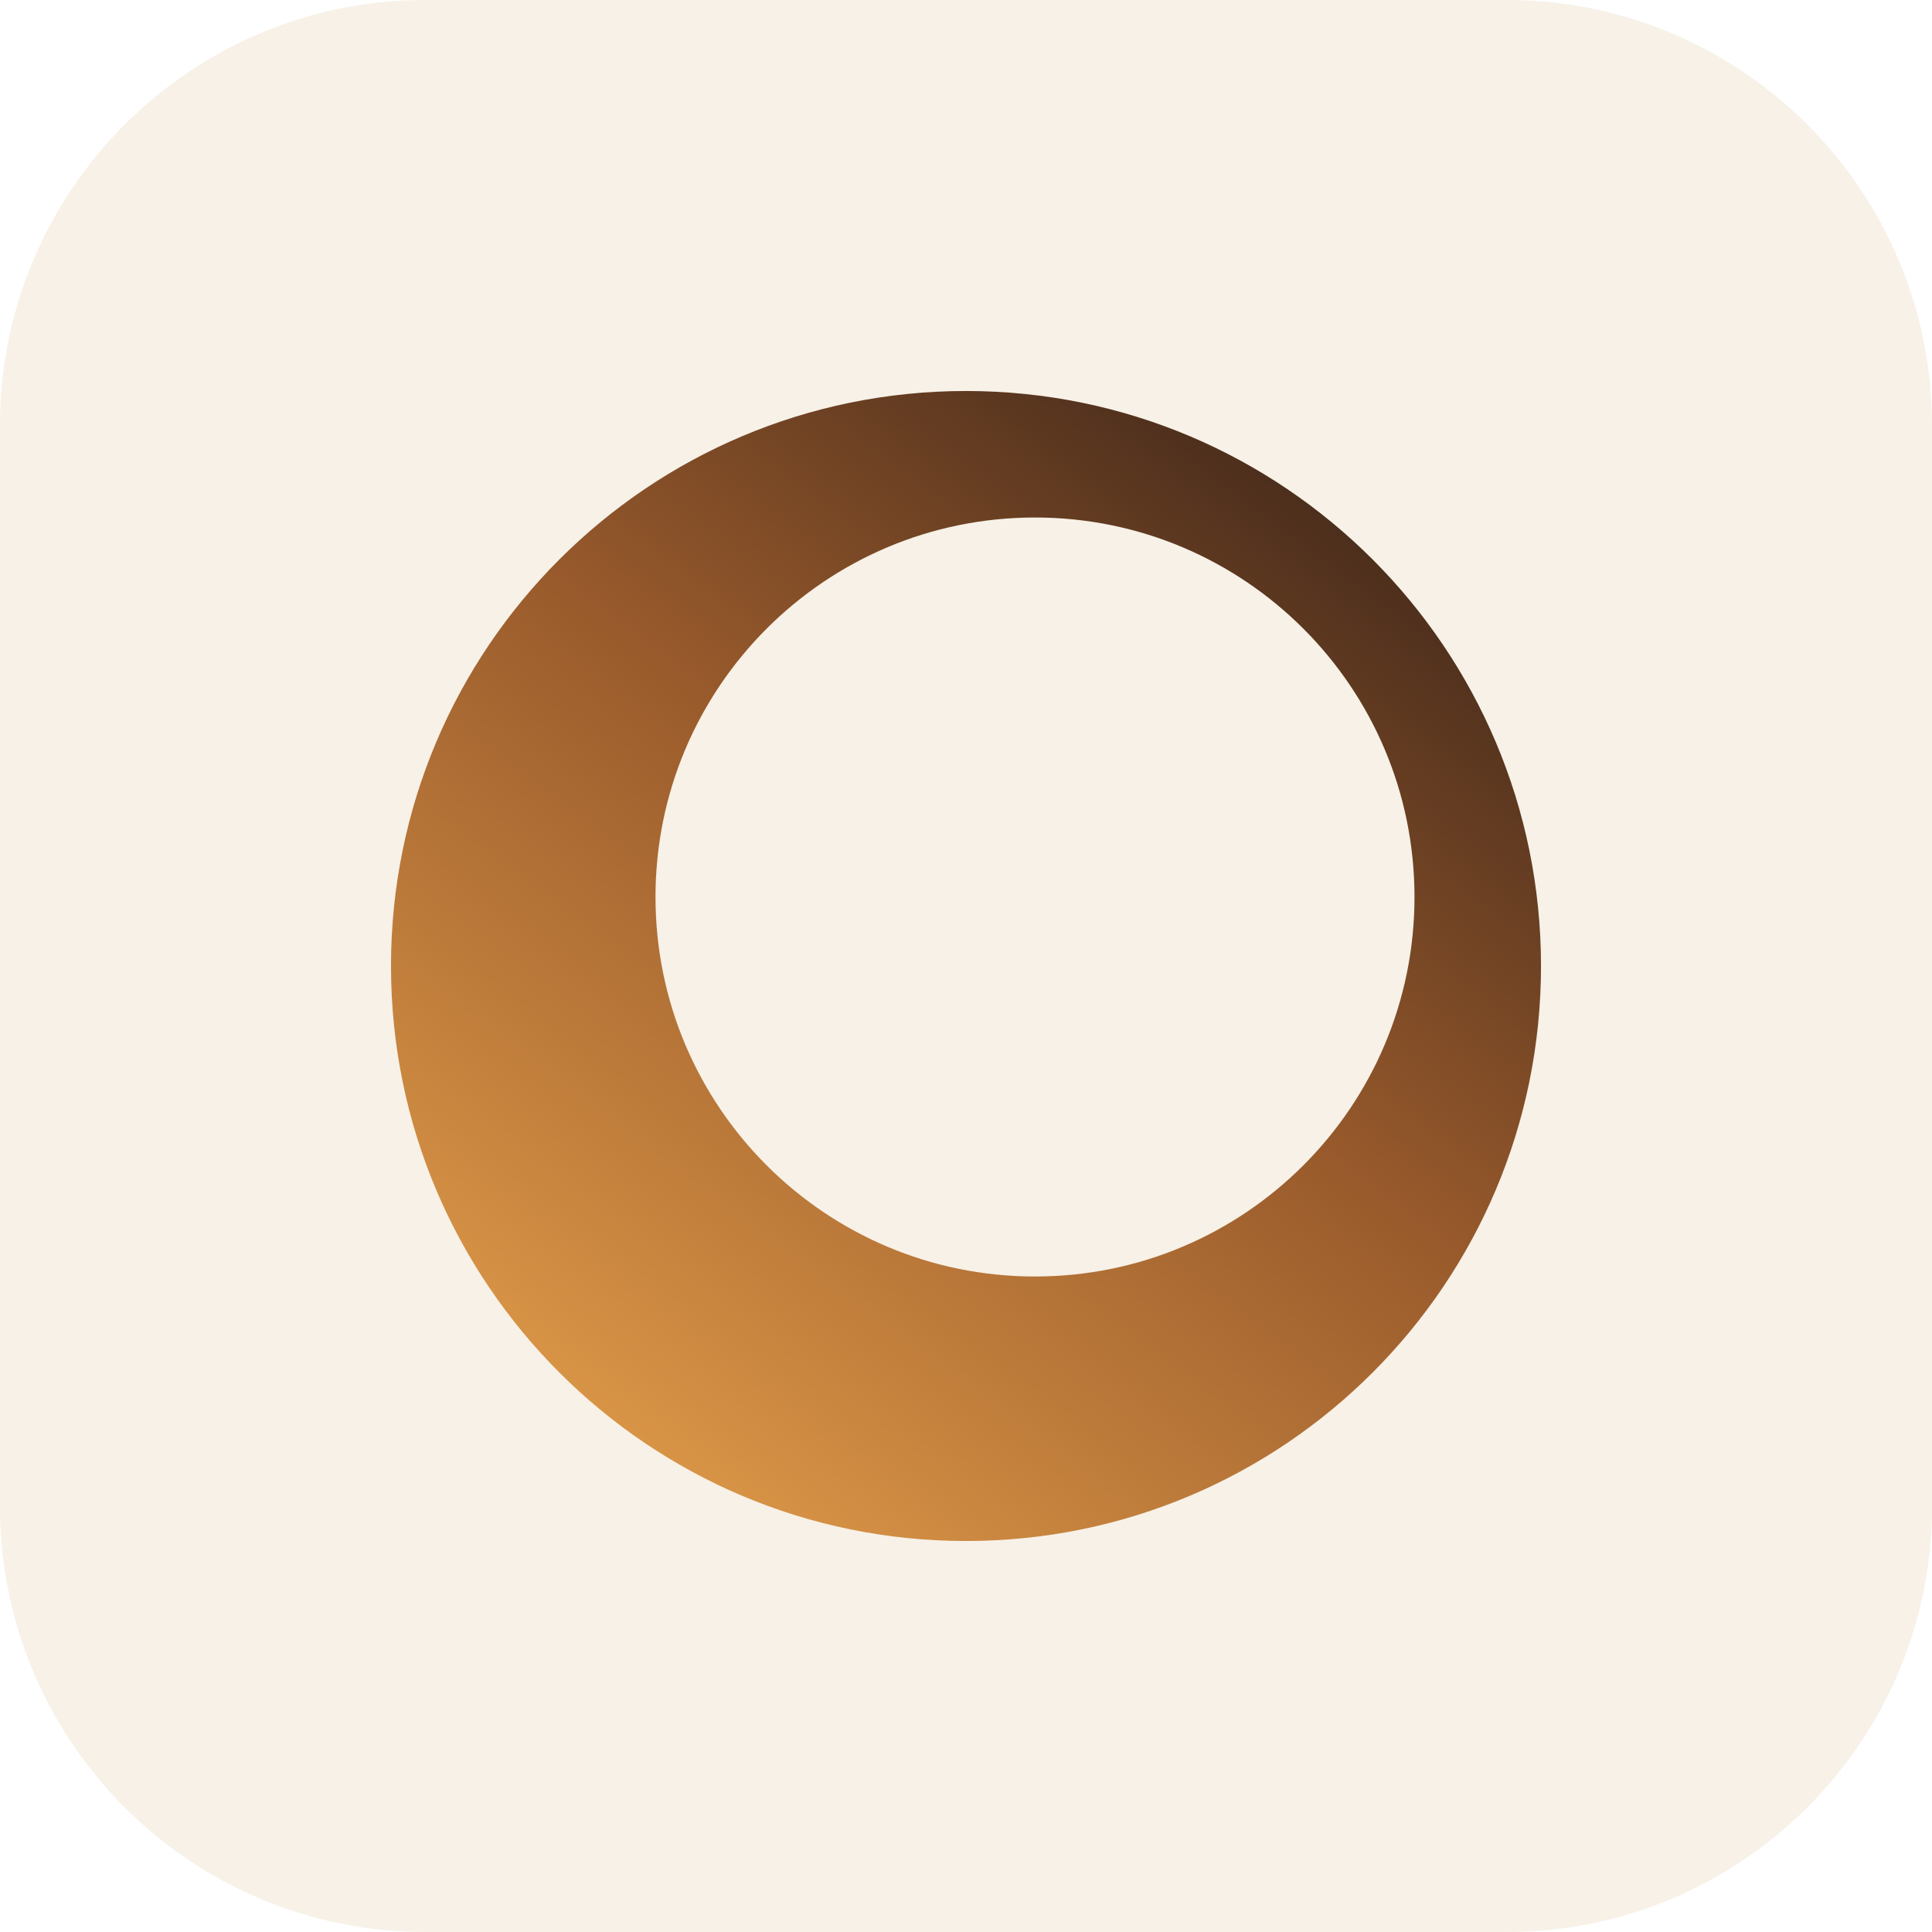
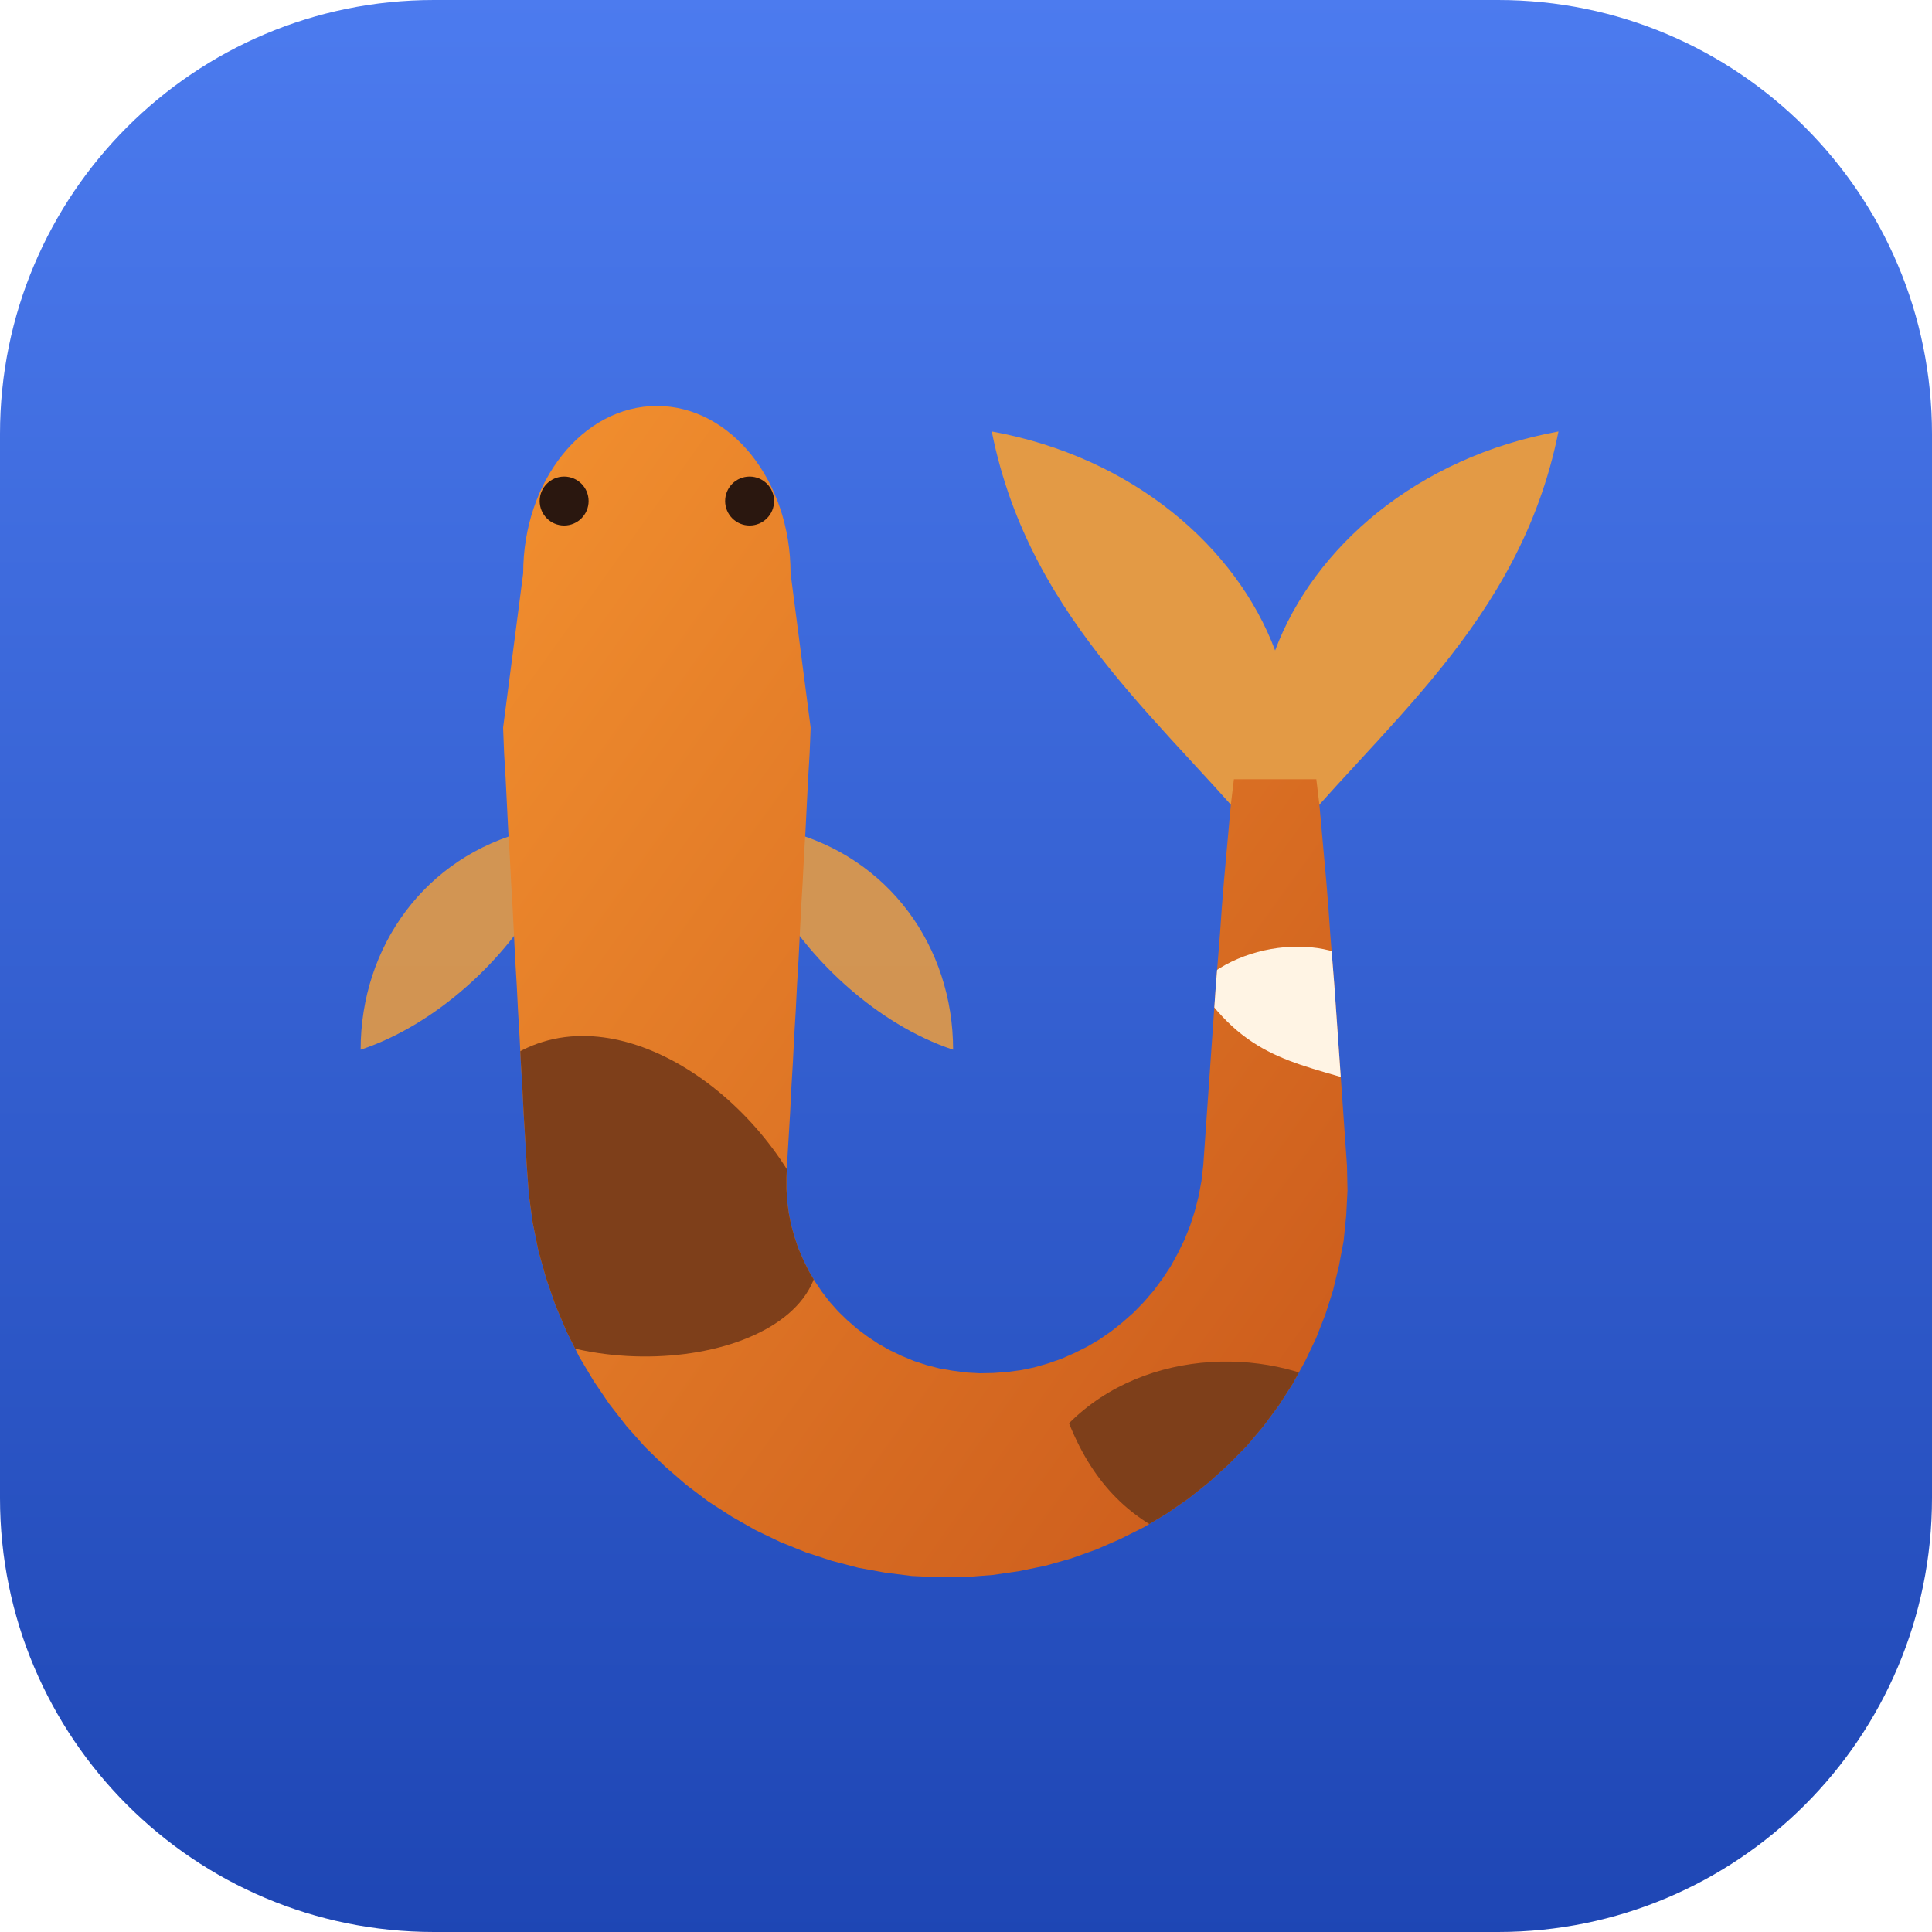
- <svg xmlns="http://www.w3.org/2000/svg" viewBox="0 0 84 84" width="84" height="84" fill="none">
+ <svg xmlns="http://www.w3.org/2000/svg" viewBox="0 0 1024 1024" width="1024" height="1024" fill="none">
  <defs>
-     <linearGradient id="gumbrat" x1="0.1" y1="1" x2="0.85" y2="0">
-       <stop offset="0" stop-color="#E8A24C" />
-       <stop offset="0.55" stop-color="#9A5B2C" />
-       <stop offset="1" stop-color="#3A2419" />
+     <linearGradient id="t" x1="0" y1="0" x2="0" y2="1">
+       <stop offset="0" stop-color="#4C7BEF" />
+       <stop offset="1" stop-color="#1E46B4" />
    </linearGradient>
  </defs>
-   <rect width="84" height="84" rx="18.5" fill="#F7F1E7" />
-   <g transform="translate(10,10)">
-     <path fill-rule="evenodd" d="M7.00,32.00 a25.00,25.00 0 1,1 50.00,0 a25.00,25.00 0 1,1 -50.00,0 Z M18.50,29.00 a16.50,16.50 0 1,1 33.00,0 a16.50,16.50 0 1,1 -33.00,0 Z" fill="url(#gumbrat)" />
+   <rect width="1024" height="1024" rx="230" fill="url(#t)" />
+   <g transform="translate(75.09 153.60) scale(13.6533)">
+     <defs>
+       <linearGradient id="k-g" x1="0" y1="0" x2="1" y2="1">
+         <stop offset="0" stop-color="#F2902F" />
+         <stop offset="1" stop-color="#C9581B" />
+       </linearGradient>
+       <clipPath id="k-c">
+         <path d="M25.19 11A5.19 6.49 0 0 0 14.81 11L14.68 12L14.55 13L14.42 14L14.29 15L14.16 16L14.03 17L14.07 18L14.13 19L14.18 20L14.23 21L14.29 22L14.34 23L14.4 24L14.45 25L14.5 26L14.56 27L14.61 28L14.67 29L14.72 30L14.78 31L14.83 32L14.89 33L14.95 34L15.03 35.11L15.18 36.21L15.4 37.3L15.7 38.37L16.06 39.41L16.49 40.43L16.98 41.41L17.54 42.35L18.15 43.25L18.82 44.11L19.54 44.92L20.32 45.68L21.14 46.39L22 47.04L22.9 47.62L23.83 48.15L24.79 48.61L25.78 49.01L26.79 49.34L27.82 49.61L28.86 49.8L29.9 49.93L30.95 49.98L32 49.97L33.04 49.89L34.07 49.74L35.09 49.53L36.08 49.25L37.06 48.9L38 48.49L38.92 48.03L39.8 47.5L40.64 46.92L41.43 46.29L42.18 45.61L42.89 44.89L43.54 44.12L44.14 43.31L44.68 42.47L45.16 41.6L45.59 40.7L45.95 39.78L46.25 38.84L46.48 37.88L46.66 36.92L46.76 35.94L46.81 34.97L46.79 34L46.72 33L46.65 32L46.58 31L46.51 30L46.44 29L46.37 28L46.3 27L46.22 26L46.14 25L46.07 24L45.99 23L45.9 22L45.81 21L45.72 20L45.6 19L42.4 19L42.28 20L42.19 21L42.1 22L42.01 23L41.93 24L41.86 25L41.78 26L41.7 27L41.63 28L41.56 29L41.49 30L41.42 31L41.35 32L41.28 33L41.21 34L41.14 34.6L41.03 35.19L40.88 35.77L40.7 36.33L40.48 36.88L40.22 37.41L39.94 37.92L39.62 38.4L39.28 38.86L38.9 39.3L38.51 39.7L38.08 40.08L37.64 40.43L37.18 40.75L36.7 41.03L36.2 41.28L35.7 41.5L35.18 41.68L34.66 41.83L34.13 41.94L33.59 42.01L33.06 42.05L32.53 42.06L32 42.03L31.48 41.96L30.96 41.87L30.46 41.74L29.97 41.58L29.49 41.38L29.03 41.16L28.59 40.91L28.17 40.63L27.77 40.33L27.39 40L27.04 39.66L26.71 39.29L26.41 38.9L26.14 38.5L25.89 38.08L25.68 37.65L25.49 37.21L25.34 36.76L25.21 36.3L25.12 35.84L25.06 35.38L25.03 34.92L25.03 34.46L25.05 34L25.11 33L25.17 32L25.22 31L25.28 30L25.33 29L25.39 28L25.44 27L25.5 26L25.55 25L25.6 24L25.66 23L25.71 22L25.77 21L25.82 20L25.87 19L25.93 18L25.97 17L25.84 16L25.71 15L25.58 14L25.45 13L25.32 12L25.19 11Z" />
+       </clipPath>
+     </defs>
+     <path d="M15 21C11 22 8.5 25.5 8.5 29.5C11.5 28.5 14 26 15.2 24ZM25 21C29 22 31.5 25.5 31.5 29.5C28.5 28.5 26 26 24.8 24Z" fill="#E39A45" fill-opacity=".9" />
+     <path d="M44 22C40 17 34.5 13 33 5.5C38.5 6.5 42.5 10 44 14C45.5 10 49.5 6.5 55 5.5C53.5 13 48 17 44 22Z" fill="#E39A45" />
+     <path d="M25.19 11A5.19 6.49 0 0 0 14.81 11L14.68 12L14.55 13L14.42 14L14.29 15L14.16 16L14.03 17L14.07 18L14.13 19L14.18 20L14.23 21L14.29 22L14.34 23L14.4 24L14.45 25L14.5 26L14.56 27L14.61 28L14.67 29L14.72 30L14.78 31L14.83 32L14.89 33L14.95 34L15.03 35.11L15.18 36.21L15.4 37.3L15.7 38.37L16.06 39.41L16.49 40.43L16.98 41.41L17.54 42.35L18.15 43.25L18.82 44.11L19.54 44.92L20.32 45.68L21.14 46.39L22 47.04L22.9 47.62L23.83 48.15L24.79 48.61L25.78 49.01L26.79 49.34L27.82 49.61L28.86 49.8L29.9 49.93L30.95 49.98L32 49.97L33.04 49.89L34.07 49.74L35.09 49.53L36.08 49.25L37.06 48.9L38 48.49L38.92 48.03L39.8 47.5L40.64 46.92L41.43 46.29L42.18 45.61L42.89 44.89L43.54 44.12L44.14 43.31L44.68 42.47L45.16 41.6L45.59 40.7L45.95 39.78L46.25 38.84L46.48 37.88L46.66 36.92L46.76 35.94L46.81 34.97L46.79 34L46.72 33L46.65 32L46.58 31L46.51 30L46.44 29L46.37 28L46.3 27L46.22 26L46.14 25L46.07 24L45.99 23L45.9 22L45.81 21L45.72 20L45.6 19L42.4 19L42.28 20L42.19 21L42.1 22L42.01 23L41.93 24L41.86 25L41.78 26L41.7 27L41.63 28L41.56 29L41.49 30L41.42 31L41.35 32L41.28 33L41.21 34L41.14 34.6L41.03 35.19L40.88 35.77L40.7 36.33L40.48 36.88L40.22 37.41L39.94 37.92L39.62 38.4L39.28 38.86L38.9 39.3L38.51 39.7L38.08 40.08L37.64 40.43L37.18 40.75L36.7 41.03L36.2 41.28L35.7 41.5L35.18 41.68L34.66 41.83L34.13 41.94L33.59 42.01L33.06 42.05L32.53 42.06L32 42.03L31.48 41.96L30.96 41.87L30.46 41.74L29.97 41.58L29.49 41.38L29.03 41.16L28.59 40.91L28.17 40.63L27.77 40.33L27.39 40L27.04 39.66L26.71 39.29L26.41 38.9L26.14 38.5L25.89 38.08L25.68 37.65L25.49 37.21L25.34 36.76L25.21 36.3L25.12 35.84L25.06 35.38L25.03 34.92L25.03 34.46L25.05 34L25.11 33L25.17 32L25.22 31L25.28 30L25.33 29L25.39 28L25.44 27L25.5 26L25.55 25L25.6 24L25.66 23L25.71 22L25.77 21L25.82 20L25.87 19L25.93 18L25.97 17L25.84 16L25.71 15L25.58 14L25.45 13L25.32 12L25.19 11Z" fill="url(#k-g)" />
+     <g clip-path="url(#k-c)">
+       <path d="M14 30C18 27 24 31 26 36S19 43 14 40ZM36 44C39 41 44 41 47 43L46 50C42 49 38 49 36 44Z" fill="#7E3F1A" />
+       <path d="M41 27C43 25 47 25 48 27L48 31C45 30 43 30 41 27Z" fill="#FFF4E4" />
+     </g>
+     <path d="M15.45 8.2a.95.95 0 1 0 1.9 0a.95.95 0 1 0-1.9 0ZM22.65 8.2a.95.95 0 1 0 1.9 0a.95.95 0 1 0-1.9 0Z" fill="#2A170F" />
  </g>
</svg>
